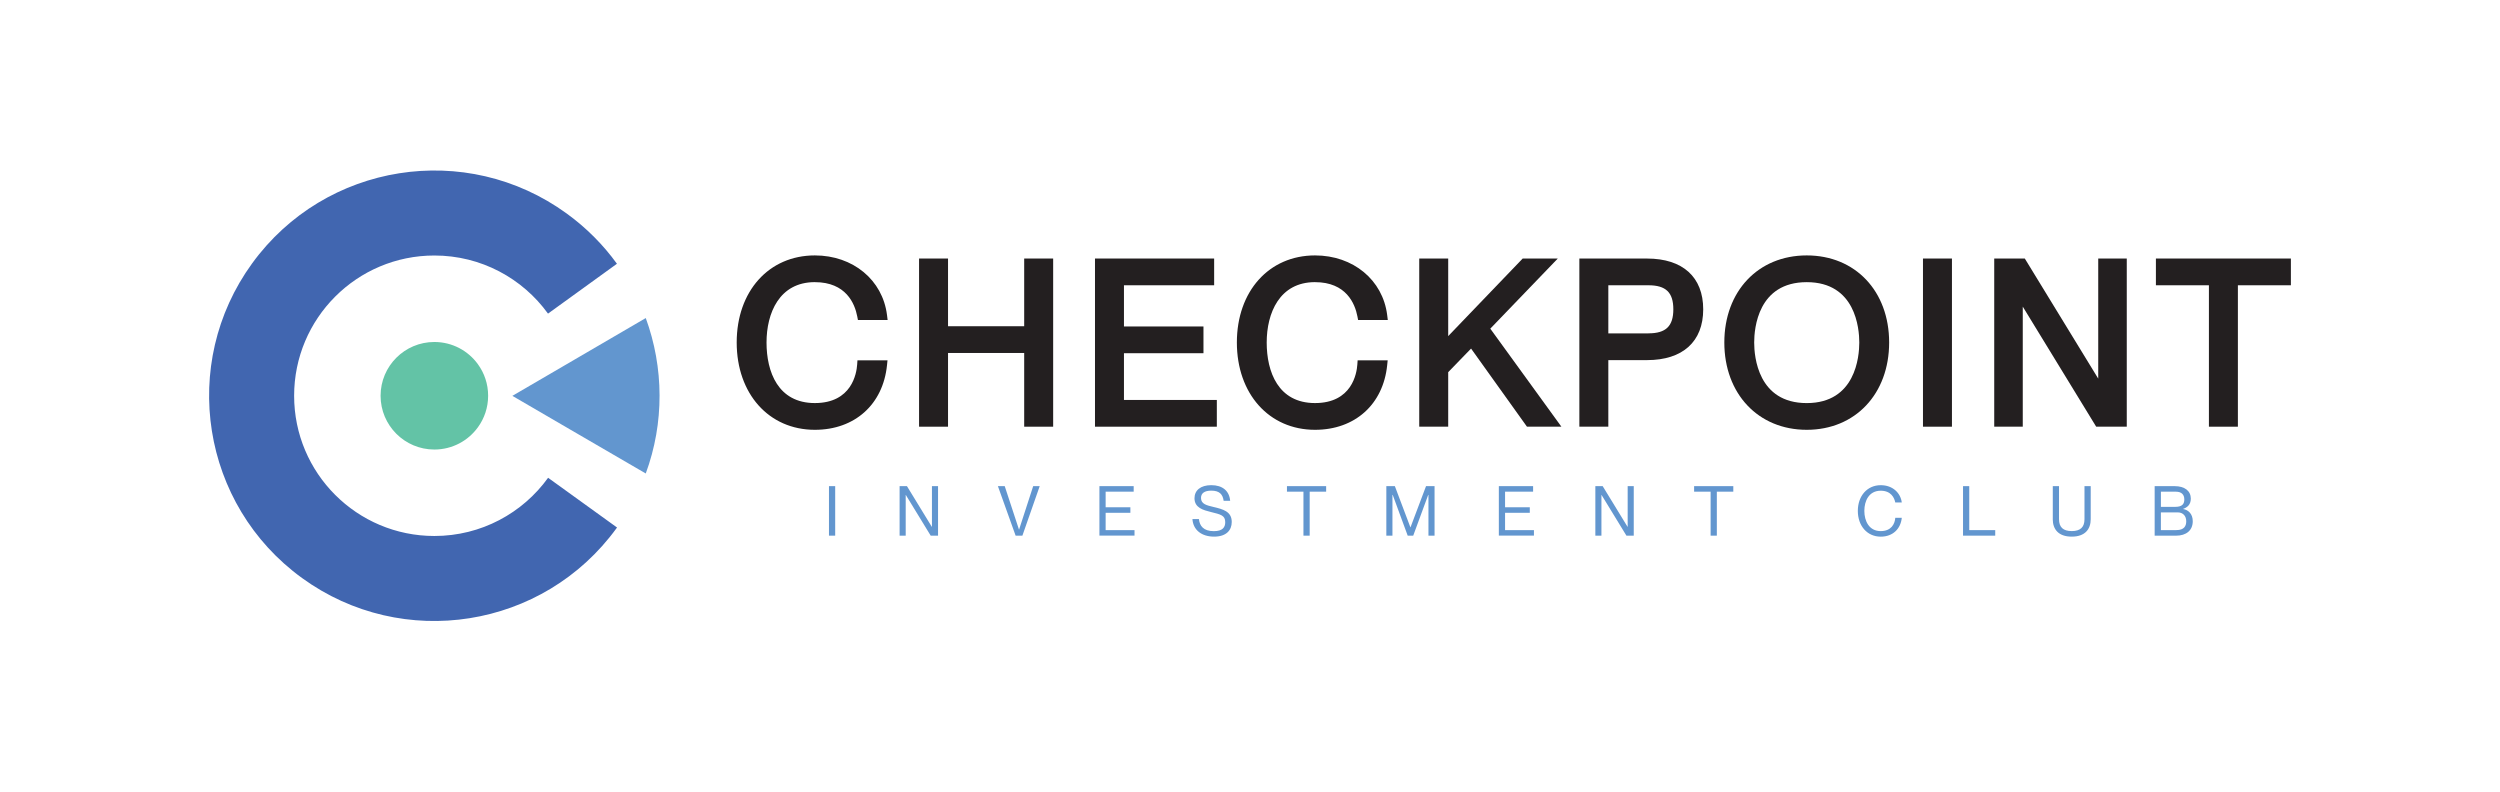
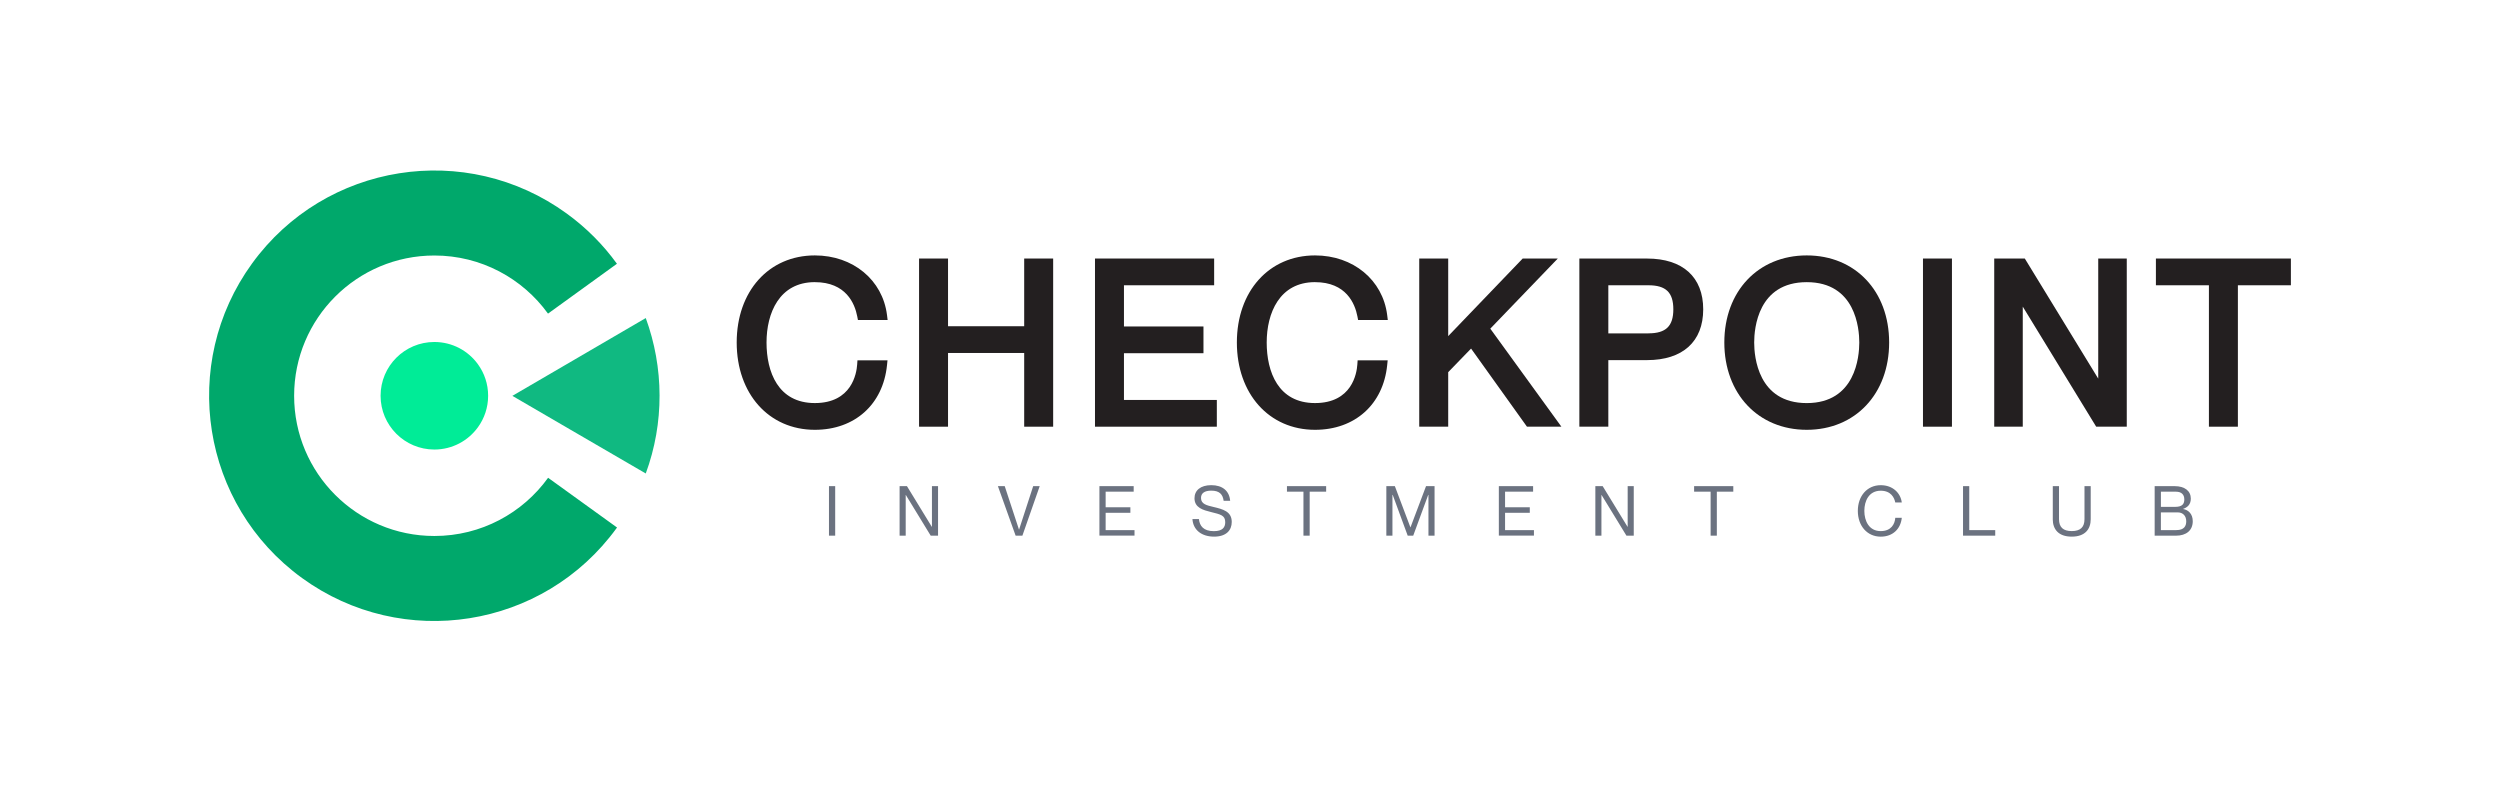
<svg xmlns="http://www.w3.org/2000/svg" id="Layer_1" data-name="Layer 1" viewBox="0 0 1044.19 330.6">
  <defs>
    <style>
      .cls-1 {
-         fill: #63c3a6;
+         fill: #00ec97;
      }

      .cls-2 {
        fill: #231f20;
      }

      .cls-3 {
-         fill: #6296cf;
+         fill: #10b981;
      }

      .cls-4 {
-         fill: #4166b0;
+         fill: #00a86b;
+       }
+ 
+       .cls-5 {
+         fill: #6b7280;
      }
    </style>
  </defs>
  <g>
    <path class="cls-4" d="M257.72,220.33c-.07.08-.13.18-.19.26-30.53,42.03-89.37,51.35-131.4,20.82-42.04-30.53-51.36-89.37-20.82-131.4,30.53-42.04,89.37-51.36,131.4-20.82,8.28,6.01,15.29,13.12,20.97,20.98l-28.79,20.82c-10.63-14.7-27.93-24.27-47.46-24.27-32.35,0-58.58,26.23-58.58,58.58s26.23,58.57,58.58,58.57c19.56,0,36.87-9.58,47.5-24.31l28.79,20.77Z" />
    <path class="cls-1" d="M203.88,165.3c0,4.91-1.57,9.44-4.25,13.14-4.08,5.65-10.71,9.32-18.21,9.32-12.4,0-22.46-10.06-22.46-22.46s10.06-22.46,22.46-22.46c7.49,0,14.12,3.66,18.2,9.3,2.68,3.69,4.26,8.24,4.26,13.15Z" />
    <path class="cls-3" d="M269.73,197.77l-31.48-18.31h0s-24.25-14.12-24.25-14.12l24.27-14.15,31.45-18.35c7.57,20.68,7.8,43.75,0,64.92Z" />
  </g>
  <g>
    <g>
      <path class="cls-2" d="M340.35,117.85c13.03,0,16.68,8.96,17.7,14.3l.29,1.51h12.4l-.26-2.09c-1.83-14.65-14.22-24.89-30.13-24.89-19.23,0-32.65,14.96-32.65,36.37s13.43,36.47,32.65,36.47c16.65,0,28.47-10.59,30.13-26.98l.21-2.05h-12.55l-.12,1.74c-.25,3.78-2.27,16.12-17.68,16.12s-20.18-13.07-20.18-25.3,5.3-25.21,20.18-25.21Z" />
      <polygon class="cls-2" points="427.78 136.26 395.97 136.26 395.97 107.98 383.87 107.98 383.87 178.22 395.97 178.22 395.97 147.43 427.78 147.43 427.78 178.22 439.88 178.22 439.88 107.98 427.78 107.98 427.78 136.26" />
      <polygon class="cls-2" points="469.45 147.53 502.66 147.53 502.66 136.36 469.45 136.36 469.45 119.15 507.12 119.15 507.12 107.98 457.35 107.98 457.35 178.22 508.24 178.22 508.24 167.05 469.45 167.05 469.45 147.53" />
      <path class="cls-2" d="M549.26,117.85c13.02,0,16.68,8.96,17.7,14.3l.29,1.51h12.4l-.26-2.09c-1.83-14.65-14.22-24.89-30.13-24.89-19.23,0-32.65,14.96-32.65,36.37s13.43,36.47,32.65,36.47c16.64,0,28.47-10.59,30.13-26.98l.21-2.05h-12.55l-.12,1.74c-.25,3.78-2.27,16.12-17.68,16.12s-20.18-13.07-20.18-25.3,5.3-25.21,20.18-25.21Z" />
      <polygon class="cls-2" points="650.65 107.98 635.99 107.98 604.88 140.38 604.88 107.98 592.78 107.98 592.78 178.22 604.88 178.22 604.88 155.44 614.43 145.59 637.78 178.22 652.16 178.22 622.46 137.27 650.65 107.98" />
      <path class="cls-2" d="M687.94,107.98h-28.28v70.24h12.1v-27.81h16.18c14.9,0,23.45-7.73,23.45-21.21s-8.55-21.21-23.45-21.21ZM688.5,139.24h-16.74v-20.09h16.74c7.3,0,10.41,3,10.41,10.04s-3.11,10.04-10.41,10.04Z" />
      <path class="cls-2" d="M754.63,106.68c-20.27,0-34.42,14.96-34.42,36.37s14.15,36.47,34.42,36.47,34.42-15,34.42-36.47-14.15-36.37-34.42-36.37ZM754.63,168.36c-20.37,0-21.95-19.36-21.95-25.3s1.58-25.21,21.95-25.21,21.95,19.29,21.95,25.21-1.58,25.3-21.95,25.3Z" />
      <rect class="cls-2" x="803.18" y="107.98" width="12.1" height="70.24" />
      <polygon class="cls-2" points="876.38 158.14 845.71 107.98 832.94 107.98 832.94 178.22 844.86 178.22 844.86 128.07 875.53 178.22 888.3 178.22 888.3 107.98 876.38 107.98 876.38 158.14" />
      <polygon class="cls-2" points="900.47 107.98 900.47 119.15 922.61 119.15 922.61 178.22 934.71 178.22 934.71 119.15 956.85 119.15 956.85 107.98 900.47 107.98" />
    </g>
    <g>
-       <path class="cls-3" d="M346.24,203.05h2.6v20.68h-2.6v-20.68Z" />
-       <path class="cls-3" d="M375.74,203.05h3.07l10.38,16.98h.06v-16.98h2.55v20.68h-3.07l-10.38-16.98h-.06v16.98h-2.55v-20.68Z" />
-       <path class="cls-3" d="M416.79,203.05h2.86l5.96,18.16h.03l5.9-18.16h2.72l-7.23,20.68h-2.83l-7.4-20.68Z" />
-       <path class="cls-3" d="M459.19,203.05h14.32v2.31h-11.71v6.51h10.33v2.31h-10.33v7.23h12.06v2.31h-14.66v-20.68Z" />
-       <path class="cls-3" d="M498.04,216.79h2.72c.29,2.86,1.91,5.06,6.22,5.06,3.73,0,4.77-1.65,4.77-3.76,0-2.89-2.02-3.24-6.04-4.25-3.12-.78-6.8-1.74-6.8-5.73,0-3.3,2.55-5.47,7-5.47,4.69,0,7.55,2.37,7.9,6.54h-2.72c-.38-2.78-1.82-4.25-5.15-4.25-2.89,0-4.31,1.1-4.31,3.07,0,2.57,2.49,3.09,5.15,3.73,4.02.95,7.69,1.88,7.69,6.28,0,3.41-2.23,6.13-7.37,6.13s-8.76-2.72-9.05-7.35Z" />
-       <path class="cls-3" d="M544.41,205.36h-6.88v-2.31h16.37v2.31h-6.88v18.37h-2.6v-18.37Z" />
-       <path class="cls-3" d="M579.04,203.05h3.56l6.48,17.18h.06l6.48-17.18h3.56v20.68h-2.55v-17.01h-.11l-6.25,17.01h-2.31l-6.25-17.01h-.12v17.01h-2.55v-20.68Z" />
-       <path class="cls-3" d="M626.02,203.05h14.32v2.31h-11.71v6.51h10.33v2.31h-10.33v7.23h12.06v2.31h-14.66v-20.68Z" />
-       <path class="cls-3" d="M666.34,203.05h3.06l10.38,16.98h.06v-16.98h2.54v20.68h-3.06l-10.38-16.98h-.06v16.98h-2.54v-20.68Z" />
-       <path class="cls-3" d="M714.47,205.36h-6.88v-2.31h16.37v2.31h-6.88v18.37h-2.6v-18.37Z" />
-       <path class="cls-3" d="M775.97,213.38c0-6.22,3.9-10.73,9.57-10.73,5.06,0,8.3,3.3,8.79,7.23h-2.72c-.38-1.97-1.77-4.92-6.07-4.92-4.92,0-6.85,4.25-6.85,8.42s1.94,8.45,6.85,8.45c4.34,0,5.9-2.95,6.07-5.55h2.72c-.46,4.57-3.7,7.87-8.79,7.87-5.67,0-9.57-4.51-9.57-10.76Z" />
-       <path class="cls-3" d="M819.91,203.05h2.6v18.37h10.85v2.31h-13.45v-20.68Z" />
-       <path class="cls-3" d="M857.4,216.85v-13.8h2.6v13.8c0,3.36,1.73,4.97,5.32,4.97s5.32-1.62,5.32-4.97v-13.8h2.6v13.8c0,4.22-2.4,7.29-7.93,7.29s-7.92-3.07-7.92-7.29Z" />
-       <path class="cls-3" d="M899.95,203.05h8.33c4.22,0,6.77,2,6.77,5.21,0,2.55-1.51,3.7-3.21,4.28v.06c2.17.38,4.02,2.02,4.02,5.12,0,3.82-2.72,6.02-7,6.02h-8.91v-20.68ZM912.33,208.55c0-1.88-1.1-3.18-3.47-3.18h-6.3v6.33h6.02c2.95,0,3.76-1.27,3.76-3.15ZM913.14,217.71c0-2.23-1.39-3.7-3.56-3.7h-7.03v7.4h6.45c3.33,0,4.14-1.76,4.14-3.7Z" />
+       <path class="cls-5" d="M346.24,203.05h2.6v20.68h-2.6v-20.68Z" />
+       <path class="cls-5" d="M375.74,203.05h3.07l10.38,16.98h.06v-16.98h2.55v20.68h-3.07l-10.38-16.98h-.06v16.98h-2.55v-20.68Z" />
+       <path class="cls-5" d="M416.79,203.05h2.86l5.96,18.16h.03l5.9-18.16h2.72l-7.23,20.68h-2.83l-7.4-20.68Z" />
+       <path class="cls-5" d="M459.19,203.05h14.32v2.31h-11.71v6.51h10.33v2.31h-10.33v7.23h12.06v2.31h-14.66v-20.68Z" />
+       <path class="cls-5" d="M498.04,216.79h2.72c.29,2.86,1.91,5.06,6.22,5.06,3.73,0,4.77-1.65,4.77-3.76,0-2.89-2.02-3.24-6.04-4.25-3.12-.78-6.8-1.74-6.8-5.73,0-3.3,2.55-5.47,7-5.47,4.69,0,7.55,2.37,7.9,6.54h-2.72c-.38-2.78-1.82-4.25-5.15-4.25-2.89,0-4.31,1.1-4.31,3.07,0,2.57,2.49,3.09,5.15,3.73,4.02.95,7.69,1.88,7.69,6.28,0,3.41-2.23,6.13-7.37,6.13s-8.76-2.72-9.05-7.35Z" />
+       <path class="cls-5" d="M544.41,205.36h-6.88v-2.31h16.37v2.31h-6.88v18.37h-2.6v-18.37Z" />
+       <path class="cls-5" d="M579.04,203.05h3.56l6.48,17.18h.06l6.48-17.18h3.56v20.68h-2.55v-17.01h-.11l-6.25,17.01h-2.31l-6.25-17.01h-.12v17.01h-2.55v-20.68Z" />
+       <path class="cls-5" d="M626.02,203.05h14.32v2.31h-11.71v6.51h10.33v2.31h-10.33v7.23h12.06v2.31h-14.66v-20.68Z" />
+       <path class="cls-5" d="M666.34,203.05h3.06l10.38,16.98h.06v-16.98h2.54v20.68h-3.06l-10.38-16.98h-.06v16.98h-2.54v-20.68Z" />
+       <path class="cls-5" d="M714.47,205.36h-6.88v-2.31h16.37v2.31h-6.88v18.37h-2.6v-18.37Z" />
+       <path class="cls-5" d="M775.97,213.38c0-6.22,3.9-10.73,9.57-10.73,5.06,0,8.3,3.3,8.79,7.23h-2.72c-.38-1.97-1.77-4.92-6.07-4.92-4.92,0-6.85,4.25-6.85,8.42s1.94,8.45,6.85,8.45c4.34,0,5.9-2.95,6.07-5.55h2.72c-.46,4.57-3.7,7.87-8.79,7.87-5.67,0-9.57-4.51-9.57-10.76Z" />
+       <path class="cls-5" d="M819.91,203.05h2.6v18.37h10.85v2.31h-13.45v-20.68Z" />
+       <path class="cls-5" d="M857.4,216.85v-13.8h2.6v13.8c0,3.36,1.73,4.97,5.32,4.97s5.32-1.62,5.32-4.97v-13.8h2.6v13.8c0,4.22-2.4,7.29-7.93,7.29s-7.92-3.07-7.92-7.29Z" />
+       <path class="cls-5" d="M899.95,203.05h8.33c4.22,0,6.77,2,6.77,5.21,0,2.55-1.51,3.7-3.21,4.28v.06c2.17.38,4.02,2.02,4.02,5.12,0,3.82-2.72,6.02-7,6.02h-8.91v-20.68ZM912.33,208.55c0-1.88-1.1-3.18-3.47-3.18h-6.3v6.33h6.02c2.95,0,3.76-1.27,3.76-3.15ZM913.14,217.71c0-2.23-1.39-3.7-3.56-3.7h-7.03v7.4h6.45c3.33,0,4.14-1.76,4.14-3.7Z" />
    </g>
  </g>
</svg>
